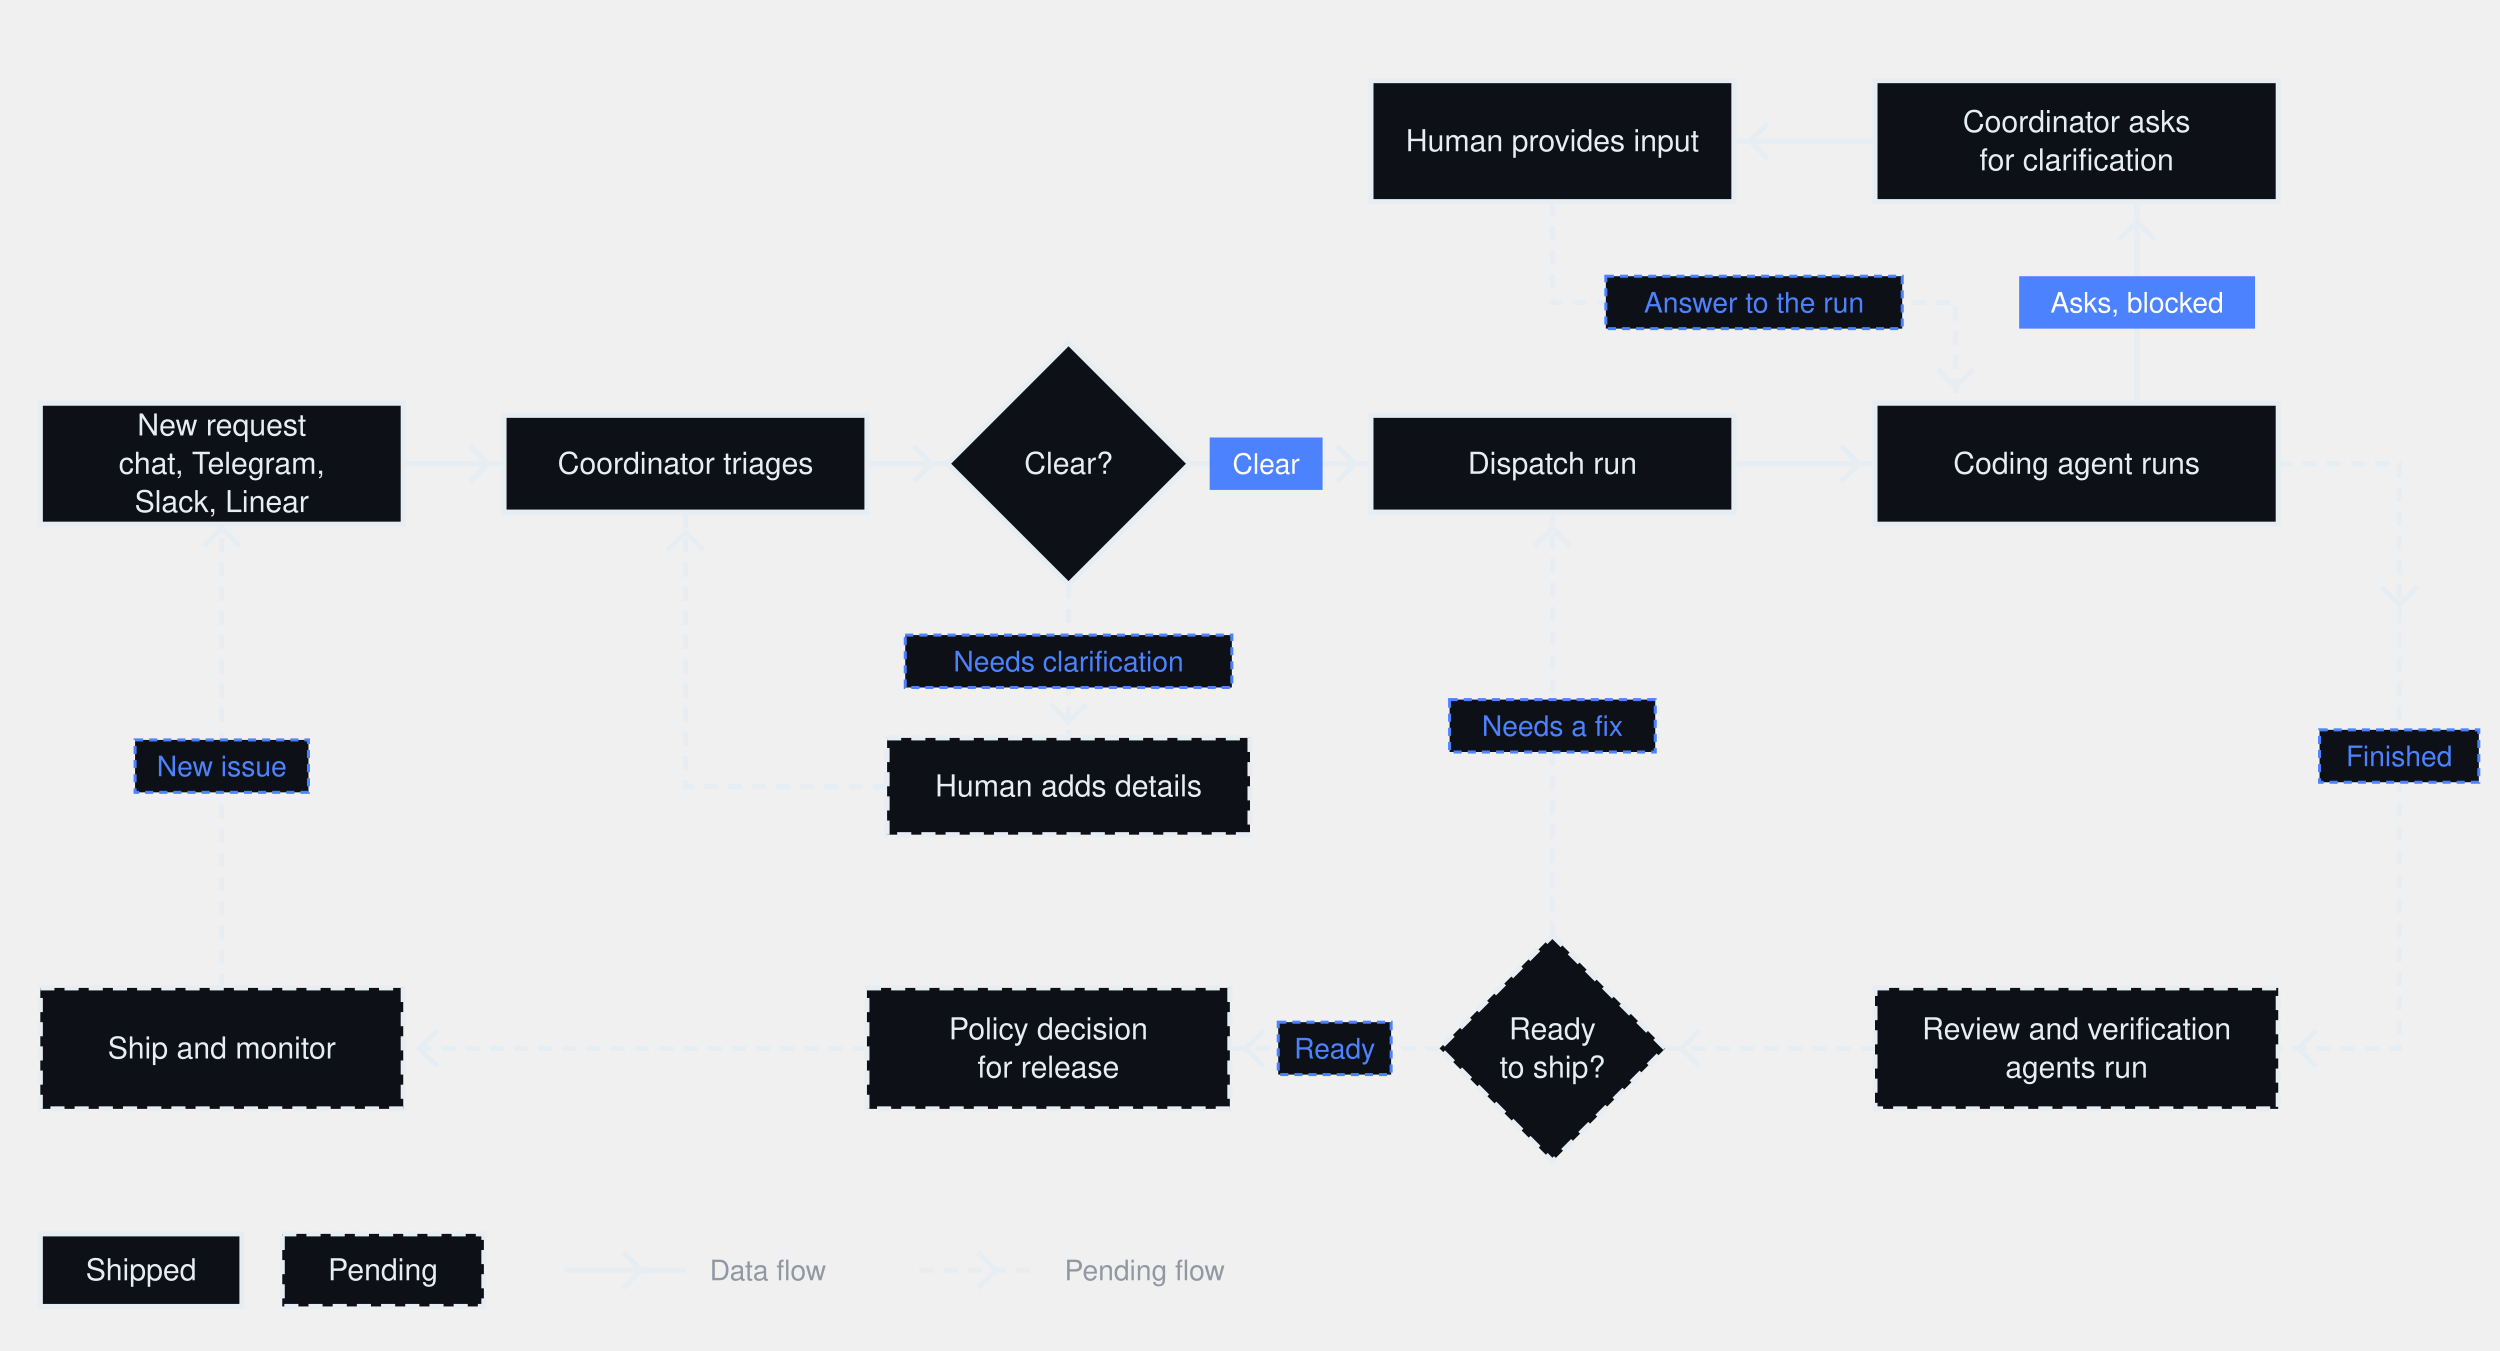
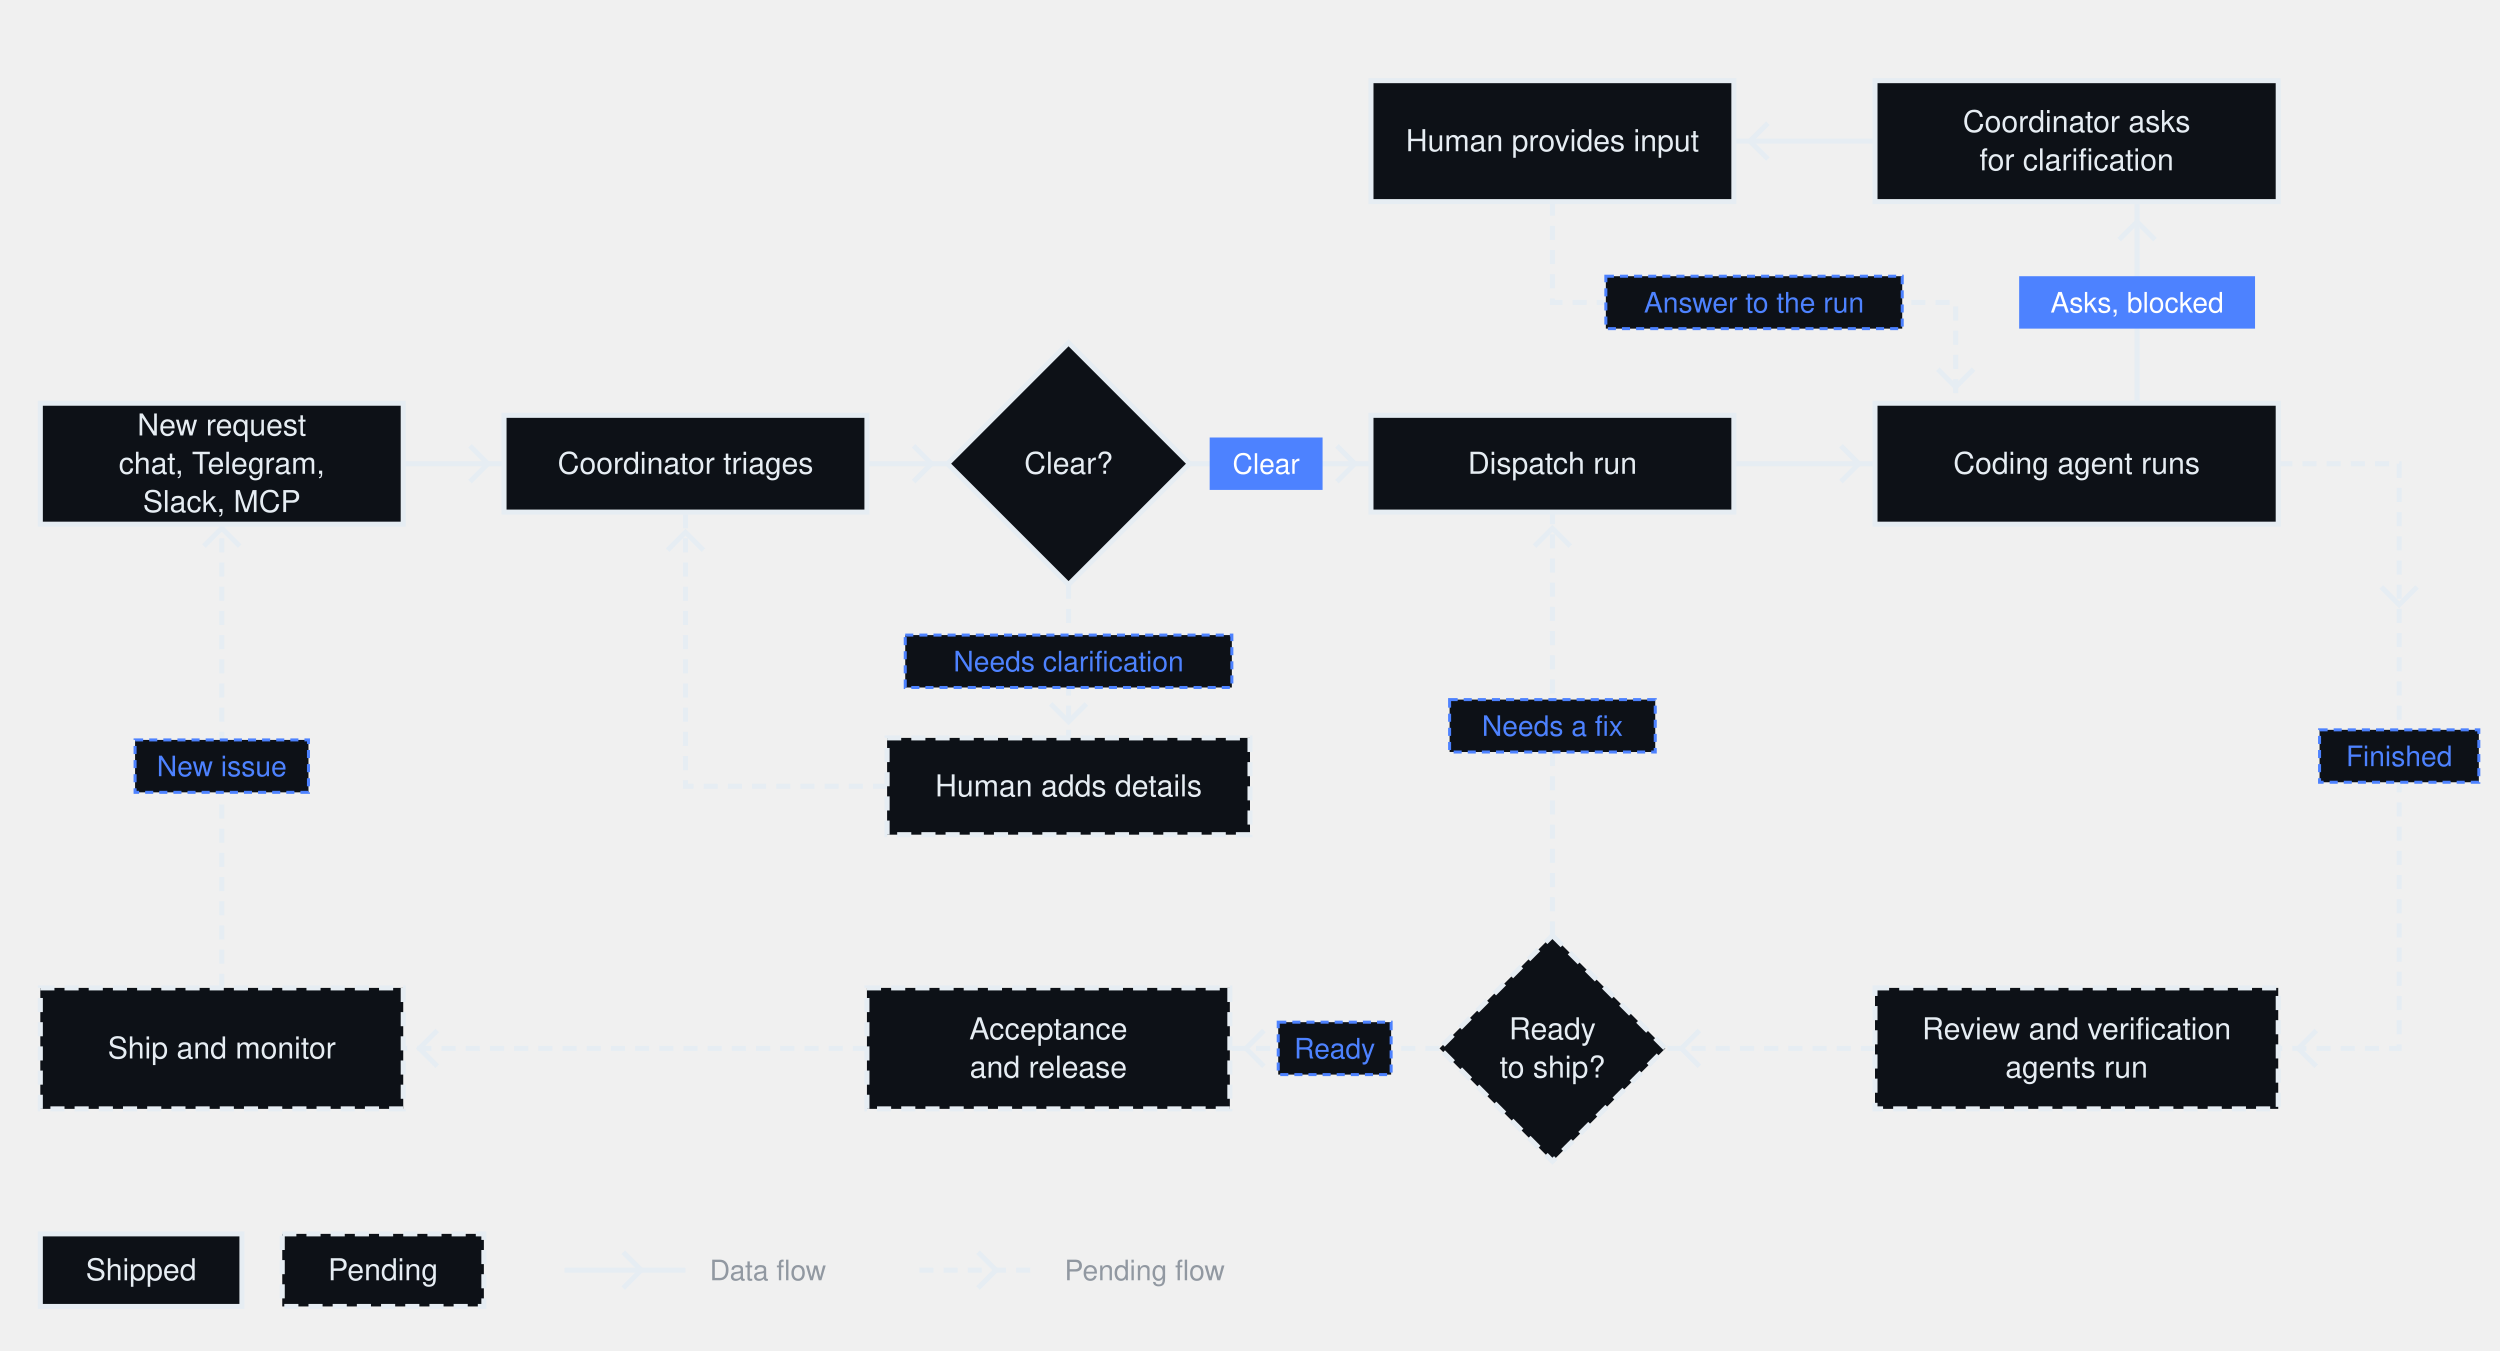
<svg xmlns="http://www.w3.org/2000/svg" width="1240" height="670" viewBox="0 0 1240 670" font-family="-apple-system, BlinkMacSystemFont, &quot;Segoe UI&quot;, Helvetica, Arial, &quot;PingFang SC&quot;, &quot;Noto Sans CJK SC&quot;, &quot;Microsoft YaHei&quot;, sans-serif" role="img" aria-label="How a task moves through Mikka">
  <path d="M200 230 L250 230" fill="none" stroke="#e6edf3" stroke-width="2.5" />
  <path d="M234 222 L242 230 L234 238" fill="none" stroke="#e6edf3" stroke-width="2.5" stroke-linecap="square" stroke-linejoin="miter" />
  <path d="M430 230 L470 230" fill="none" stroke="#e6edf3" stroke-width="2.5" />
  <path d="M454 222 L462 230 L454 238" fill="none" stroke="#e6edf3" stroke-width="2.5" stroke-linecap="square" stroke-linejoin="miter" />
  <path d="M590 230 L680 230" fill="none" stroke="#e6edf3" stroke-width="2.5" />
  <path d="M664 222 L672 230 L664 238" fill="none" stroke="#e6edf3" stroke-width="2.5" stroke-linecap="square" stroke-linejoin="miter" />
  <rect x="600" y="217" width="56" height="26" fill="#4d82ff" />
  <text x="628" y="235" text-anchor="middle" font-size="14" fill="#ffffff">Clear</text>
  <path d="M860 230 L930 230" fill="none" stroke="#e6edf3" stroke-width="2.5" />
  <path d="M914 222 L922 230 L914 238" fill="none" stroke="#e6edf3" stroke-width="2.5" stroke-linecap="square" stroke-linejoin="miter" />
  <path d="M530 290 L530 366" fill="none" stroke="#e6edf3" stroke-width="2.5" stroke-dasharray="7 5" />
  <path d="M522 350 L530 358 L538 350" fill="none" stroke="#e6edf3" stroke-width="2.5" stroke-linecap="square" stroke-linejoin="miter" />
  <rect x="449" y="315" width="162" height="26" fill="#0d1117" stroke="#4d82ff" stroke-width="1.5" stroke-dasharray="4 3" />
  <text x="530" y="333" text-anchor="middle" font-size="14" fill="#4d82ff">Needs clarification</text>
  <path d="M440 390 L340 390 L340 254" fill="none" stroke="#e6edf3" stroke-width="2.5" stroke-dasharray="7 5" />
  <path d="M332 272 L340 264 L348 272" fill="none" stroke="#e6edf3" stroke-width="2.5" stroke-linecap="square" stroke-linejoin="miter" />
  <path d="M1060 200 L1060 100" fill="none" stroke="#e6edf3" stroke-width="2.5" />
  <path d="M1052 118 L1060 110 L1068 118" fill="none" stroke="#e6edf3" stroke-width="2.5" stroke-linecap="square" stroke-linejoin="miter" />
  <rect x="1001.5" y="137" width="117" height="26" fill="#4d82ff" />
  <text x="1060" y="155" text-anchor="middle" font-size="14" fill="#ffffff">Asks, blocked</text>
  <path d="M930 70 L860 70" fill="none" stroke="#e6edf3" stroke-width="2.5" />
  <path d="M876 62 L868 70 L876 78" fill="none" stroke="#e6edf3" stroke-width="2.5" stroke-linecap="square" stroke-linejoin="miter" />
  <path d="M770 100 L770 150 L970 150 L970 200" fill="none" stroke="#e6edf3" stroke-width="2.5" stroke-dasharray="7 5" />
  <path d="M962 184 L970 192 L978 184" fill="none" stroke="#e6edf3" stroke-width="2.5" stroke-linecap="square" stroke-linejoin="miter" />
  <rect x="796.5" y="137" width="147" height="26" fill="#0d1117" stroke="#4d82ff" stroke-width="1.5" stroke-dasharray="4 3" />
  <text x="870" y="155" text-anchor="middle" font-size="14" fill="#4d82ff">Answer to the run</text>
  <path d="M1130 230 L1190 230 L1190 520 L1130 520" fill="none" stroke="#e6edf3" stroke-width="2.5" stroke-dasharray="7 5" />
  <path d="M1182 292 L1190 300 L1198 292" fill="none" stroke="#e6edf3" stroke-width="2.5" stroke-linecap="square" stroke-linejoin="miter" />
  <path d="M1148 512 L1140 520 L1148 528" fill="none" stroke="#e6edf3" stroke-width="2.5" stroke-linecap="square" stroke-linejoin="miter" />
  <rect x="1150.5" y="362" width="79" height="26" fill="#0d1117" stroke="#4d82ff" stroke-width="1.5" stroke-dasharray="4 3" />
  <text x="1190" y="380" text-anchor="middle" font-size="14" fill="#4d82ff">Finished</text>
  <path d="M930 520 L826 520" fill="none" stroke="#e6edf3" stroke-width="2.5" stroke-dasharray="7 5" />
  <path d="M842 512 L834 520 L842 528" fill="none" stroke="#e6edf3" stroke-width="2.5" stroke-linecap="square" stroke-linejoin="miter" />
  <path d="M770 464 L770 254" fill="none" stroke="#e6edf3" stroke-width="2.5" stroke-dasharray="7 5" />
  <path d="M762 270 L770 262 L778 270" fill="none" stroke="#e6edf3" stroke-width="2.5" stroke-linecap="square" stroke-linejoin="miter" />
  <rect x="719" y="347" width="102" height="26" fill="#0d1117" stroke="#4d82ff" stroke-width="1.5" stroke-dasharray="4 3" />
  <text x="770" y="365" text-anchor="middle" font-size="14" fill="#4d82ff">Needs a fix</text>
  <path d="M714 520 L610 520" fill="none" stroke="#e6edf3" stroke-width="2.5" stroke-dasharray="7 5" />
  <path d="M626 512 L618 520 L626 528" fill="none" stroke="#e6edf3" stroke-width="2.5" stroke-linecap="square" stroke-linejoin="miter" />
  <rect x="634" y="507" width="56" height="26" fill="#0d1117" stroke="#4d82ff" stroke-width="1.5" stroke-dasharray="4 3" />
  <text x="662" y="525" text-anchor="middle" font-size="14" fill="#4d82ff">Ready</text>
  <path d="M430 520 L200 520" fill="none" stroke="#e6edf3" stroke-width="2.5" stroke-dasharray="7 5" />
  <path d="M216 512 L208 520 L216 528" fill="none" stroke="#e6edf3" stroke-width="2.5" stroke-linecap="square" stroke-linejoin="miter" />
  <path d="M110 490 L110 254" fill="none" stroke="#e6edf3" stroke-width="2.5" stroke-dasharray="7 5" />
  <path d="M102 270 L110 262 L118 270" fill="none" stroke="#e6edf3" stroke-width="2.5" stroke-linecap="square" stroke-linejoin="miter" />
  <rect x="67" y="367" width="86" height="26" fill="#0d1117" stroke="#4d82ff" stroke-width="1.5" stroke-dasharray="4 3" />
  <text x="110" y="385" text-anchor="middle" font-size="14" fill="#4d82ff">New issue</text>
  <rect x="20" y="200" width="180" height="60" fill="#0d1117" stroke="#e6edf3" stroke-width="2.5" />
  <text x="110" y="216" text-anchor="middle" font-size="15" fill="#e6edf3">New request</text>
  <text x="110" y="235" text-anchor="middle" font-size="15" fill="#e6edf3">chat, Telegram,</text>
-   <text x="110" y="254" text-anchor="middle" font-size="15" fill="#e6edf3">Slack, Linear</text>
+   <text x="110" y="254" text-anchor="middle" font-size="15" fill="#e6edf3">Slack, MCP</text>
  <rect x="250" y="206" width="180" height="48" fill="#0d1117" stroke="#e6edf3" stroke-width="2.5" />
  <text x="340" y="235" text-anchor="middle" font-size="15" fill="#e6edf3">Coordinator triages</text>
  <rect x="680" y="206" width="180" height="48" fill="#0d1117" stroke="#e6edf3" stroke-width="2.5" />
  <text x="770" y="235" text-anchor="middle" font-size="15" fill="#e6edf3">Dispatch run</text>
  <rect x="930" y="200" width="200" height="60" fill="#0d1117" stroke="#e6edf3" stroke-width="2.5" />
  <text x="1030" y="235" text-anchor="middle" font-size="15" fill="#e6edf3">Coding agent runs</text>
  <rect x="930" y="40" width="200" height="60" fill="#0d1117" stroke="#e6edf3" stroke-width="2.5" />
  <text x="1030" y="65.5" text-anchor="middle" font-size="15" fill="#e6edf3">Coordinator asks</text>
  <text x="1030" y="84.5" text-anchor="middle" font-size="15" fill="#e6edf3">for clarification</text>
  <rect x="680" y="40" width="180" height="60" fill="#0d1117" stroke="#e6edf3" stroke-width="2.5" />
  <text x="770" y="75" text-anchor="middle" font-size="15" fill="#e6edf3">Human provides input</text>
  <rect x="440" y="366" width="180" height="48" fill="#0d1117" stroke="#e6edf3" stroke-width="2.5" stroke-dasharray="7 5" />
  <text x="530" y="395" text-anchor="middle" font-size="15" fill="#e6edf3">Human adds details</text>
  <rect x="930" y="490" width="200" height="60" fill="#0d1117" stroke="#e6edf3" stroke-width="2.5" stroke-dasharray="7 5" />
  <text x="1030" y="515.5" text-anchor="middle" font-size="15" fill="#e6edf3">Review and verification</text>
  <text x="1030" y="534.5" text-anchor="middle" font-size="15" fill="#e6edf3">agents run</text>
  <rect x="430" y="490" width="180" height="60" fill="#0d1117" stroke="#e6edf3" stroke-width="2.5" stroke-dasharray="7 5" />
-   <text x="520" y="515.5" text-anchor="middle" font-size="15" fill="#e6edf3">Policy decision</text>
-   <text x="520" y="534.5" text-anchor="middle" font-size="15" fill="#e6edf3">for release</text>
+   <text x="520" y="515.5" text-anchor="middle" font-size="15" fill="#e6edf3">Acceptance</text>
+   <text x="520" y="534.5" text-anchor="middle" font-size="15" fill="#e6edf3">and release</text>
  <rect x="20" y="490" width="180" height="60" fill="#0d1117" stroke="#e6edf3" stroke-width="2.5" stroke-dasharray="7 5" />
  <text x="110" y="525" text-anchor="middle" font-size="15" fill="#e6edf3">Ship and monitor</text>
  <polygon points="530,170 590,230 530,290 470,230" fill="#0d1117" stroke="#e6edf3" stroke-width="2.5" stroke-linejoin="miter" />
  <text x="530" y="235" text-anchor="middle" font-size="15" fill="#e6edf3">Clear?</text>
  <polygon points="770,464 826,520 770,576 714,520" fill="#0d1117" stroke="#e6edf3" stroke-width="2.5" stroke-linejoin="miter" stroke-dasharray="7 5" />
  <text x="770" y="515.5" text-anchor="middle" font-size="15" fill="#e6edf3">Ready</text>
  <text x="770" y="534.5" text-anchor="middle" font-size="15" fill="#e6edf3">to ship?</text>
  <rect x="20" y="612" width="100" height="36" fill="#0d1117" stroke="#e6edf3" stroke-width="2.5" />
  <text x="70" y="635" text-anchor="middle" font-size="15" fill="#e6edf3">Shipped</text>
  <rect x="140" y="612" width="100" height="36" fill="#0d1117" stroke="#e6edf3" stroke-width="2.5" stroke-dasharray="7 5" />
  <text x="190" y="635" text-anchor="middle" font-size="15" fill="#e6edf3">Pending</text>
  <path d="M280 630 L340 630" fill="none" stroke="#e6edf3" stroke-width="2.5" />
  <path d="M310 622 L318 630 L310 638" fill="none" stroke="#e6edf3" stroke-width="2.5" stroke-linecap="square" stroke-linejoin="miter" />
  <text x="352" y="635" font-size="14" fill="#9198a1">Data flow</text>
  <path d="M456 630 L516 630" fill="none" stroke="#e6edf3" stroke-width="2.5" stroke-dasharray="7 5" />
  <path d="M486 622 L494 630 L486 638" fill="none" stroke="#e6edf3" stroke-width="2.5" stroke-linecap="square" stroke-linejoin="miter" />
  <text x="528" y="635" font-size="14" fill="#9198a1">Pending flow</text>
</svg>
